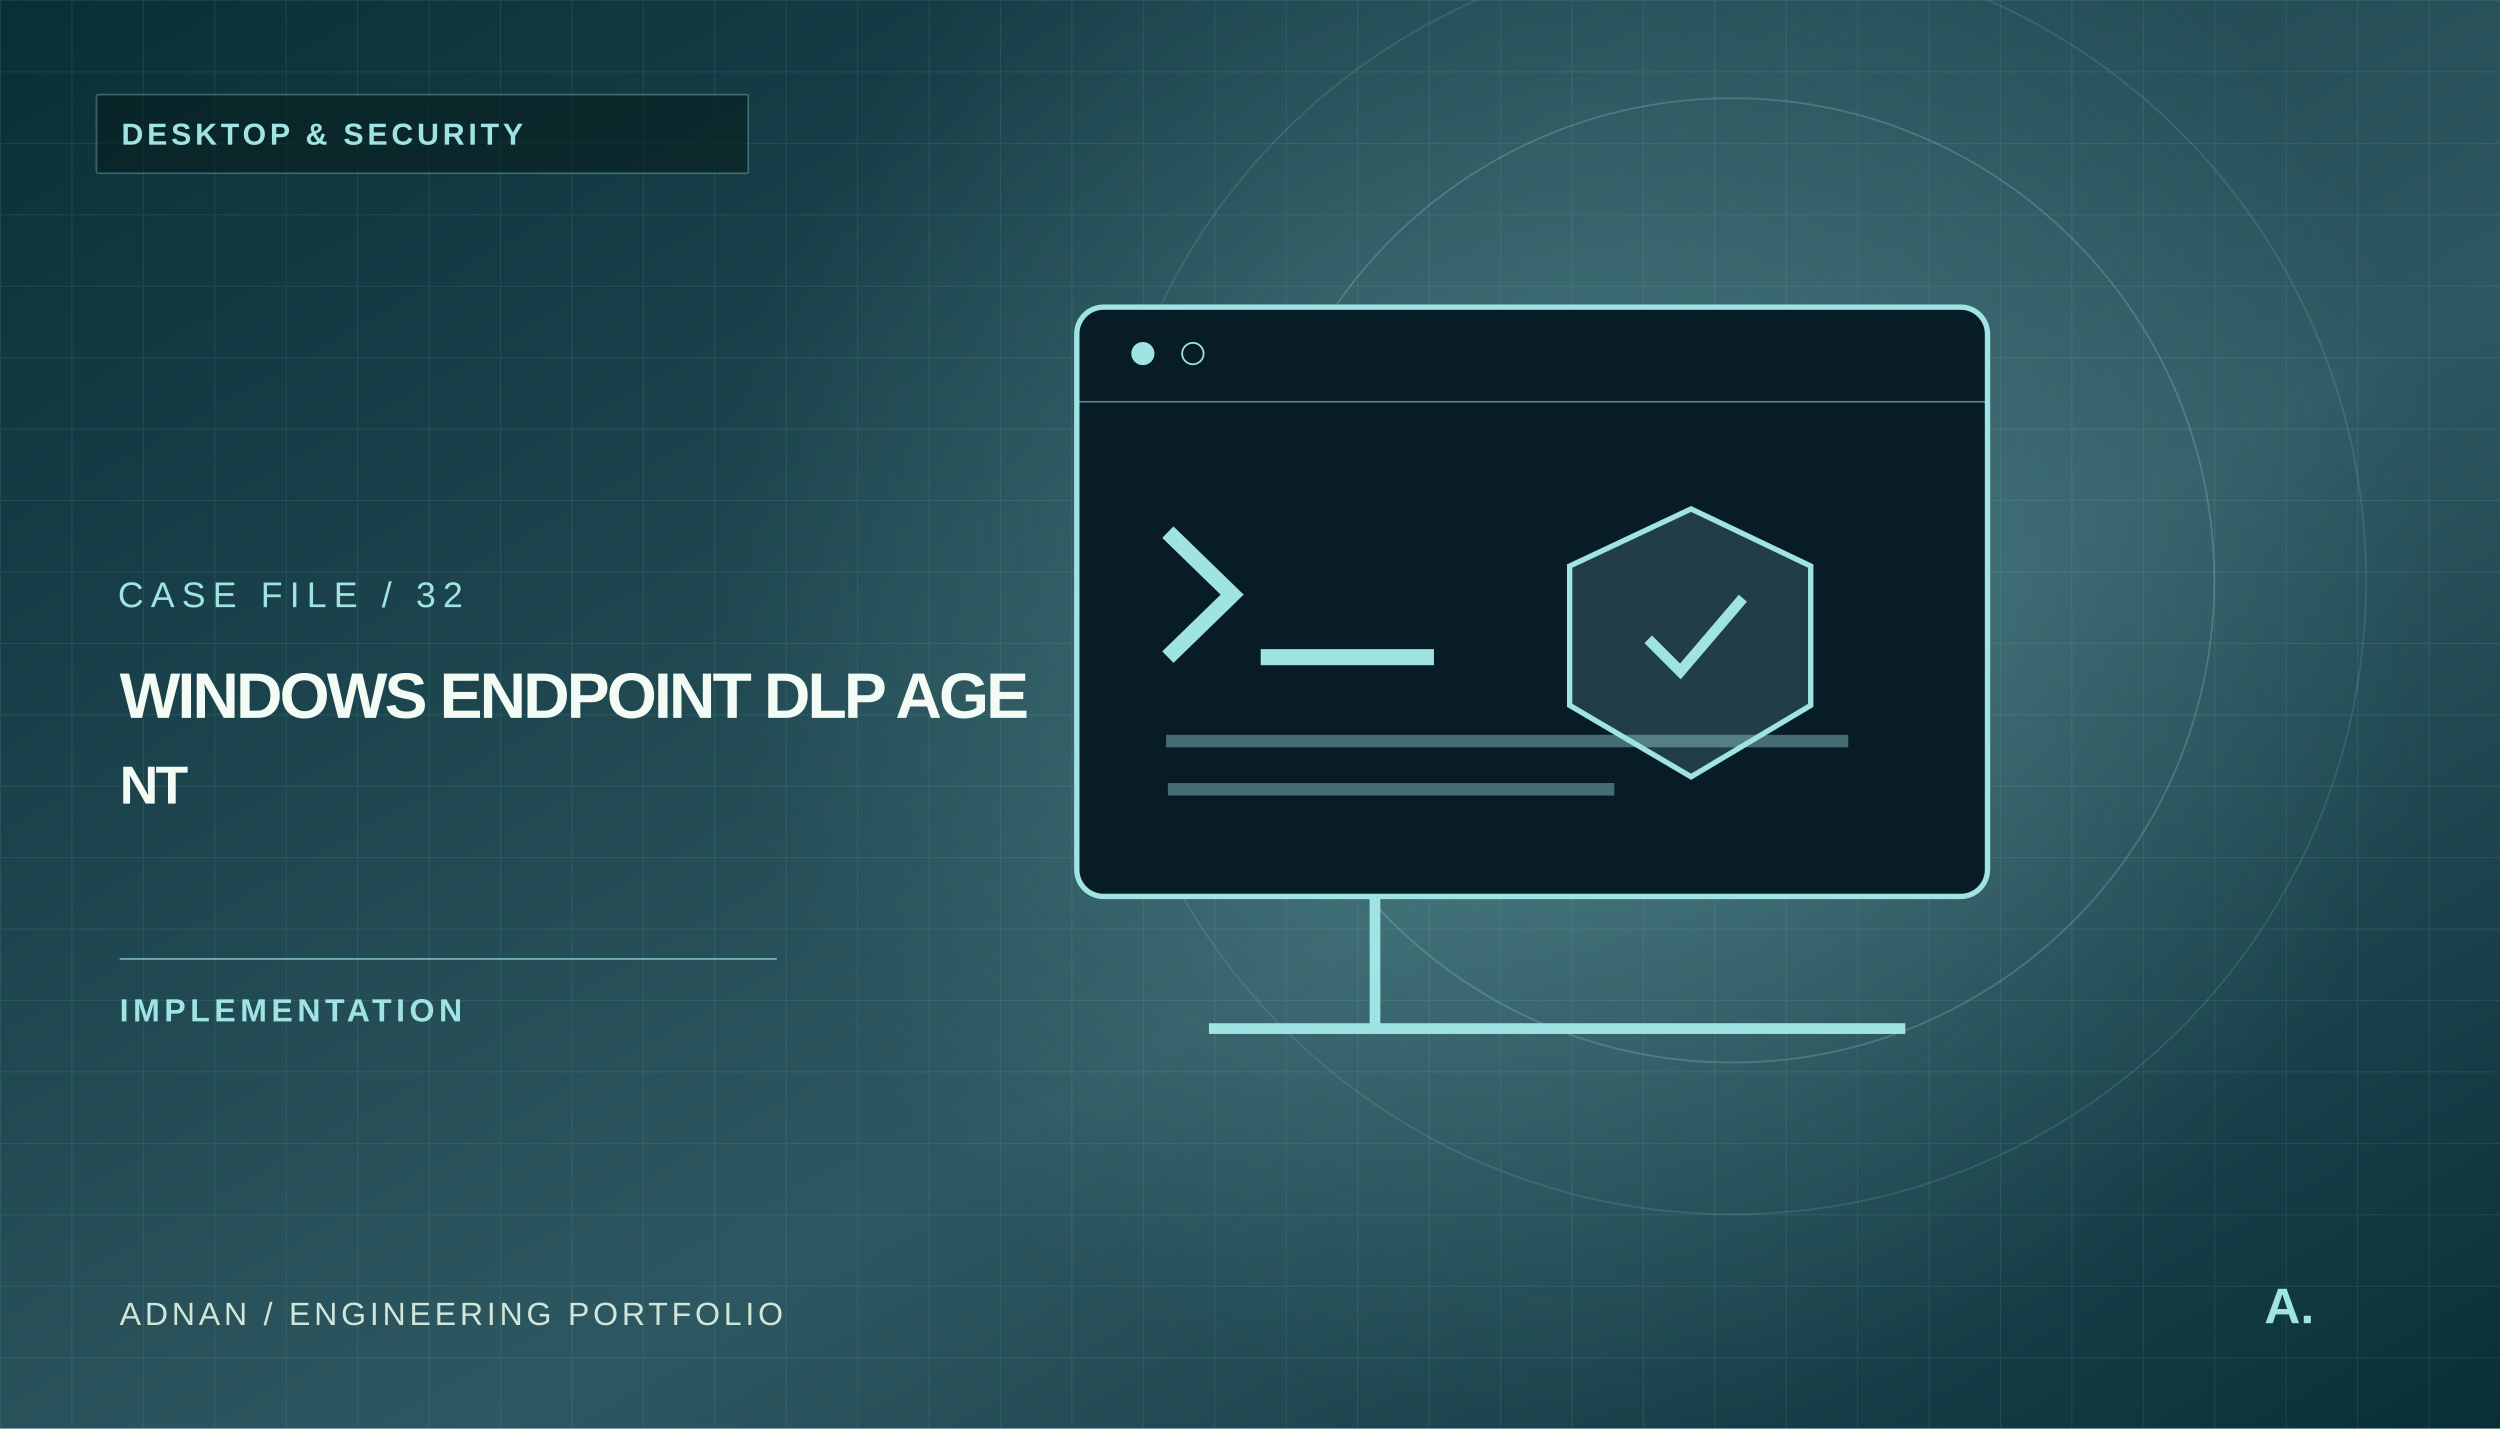
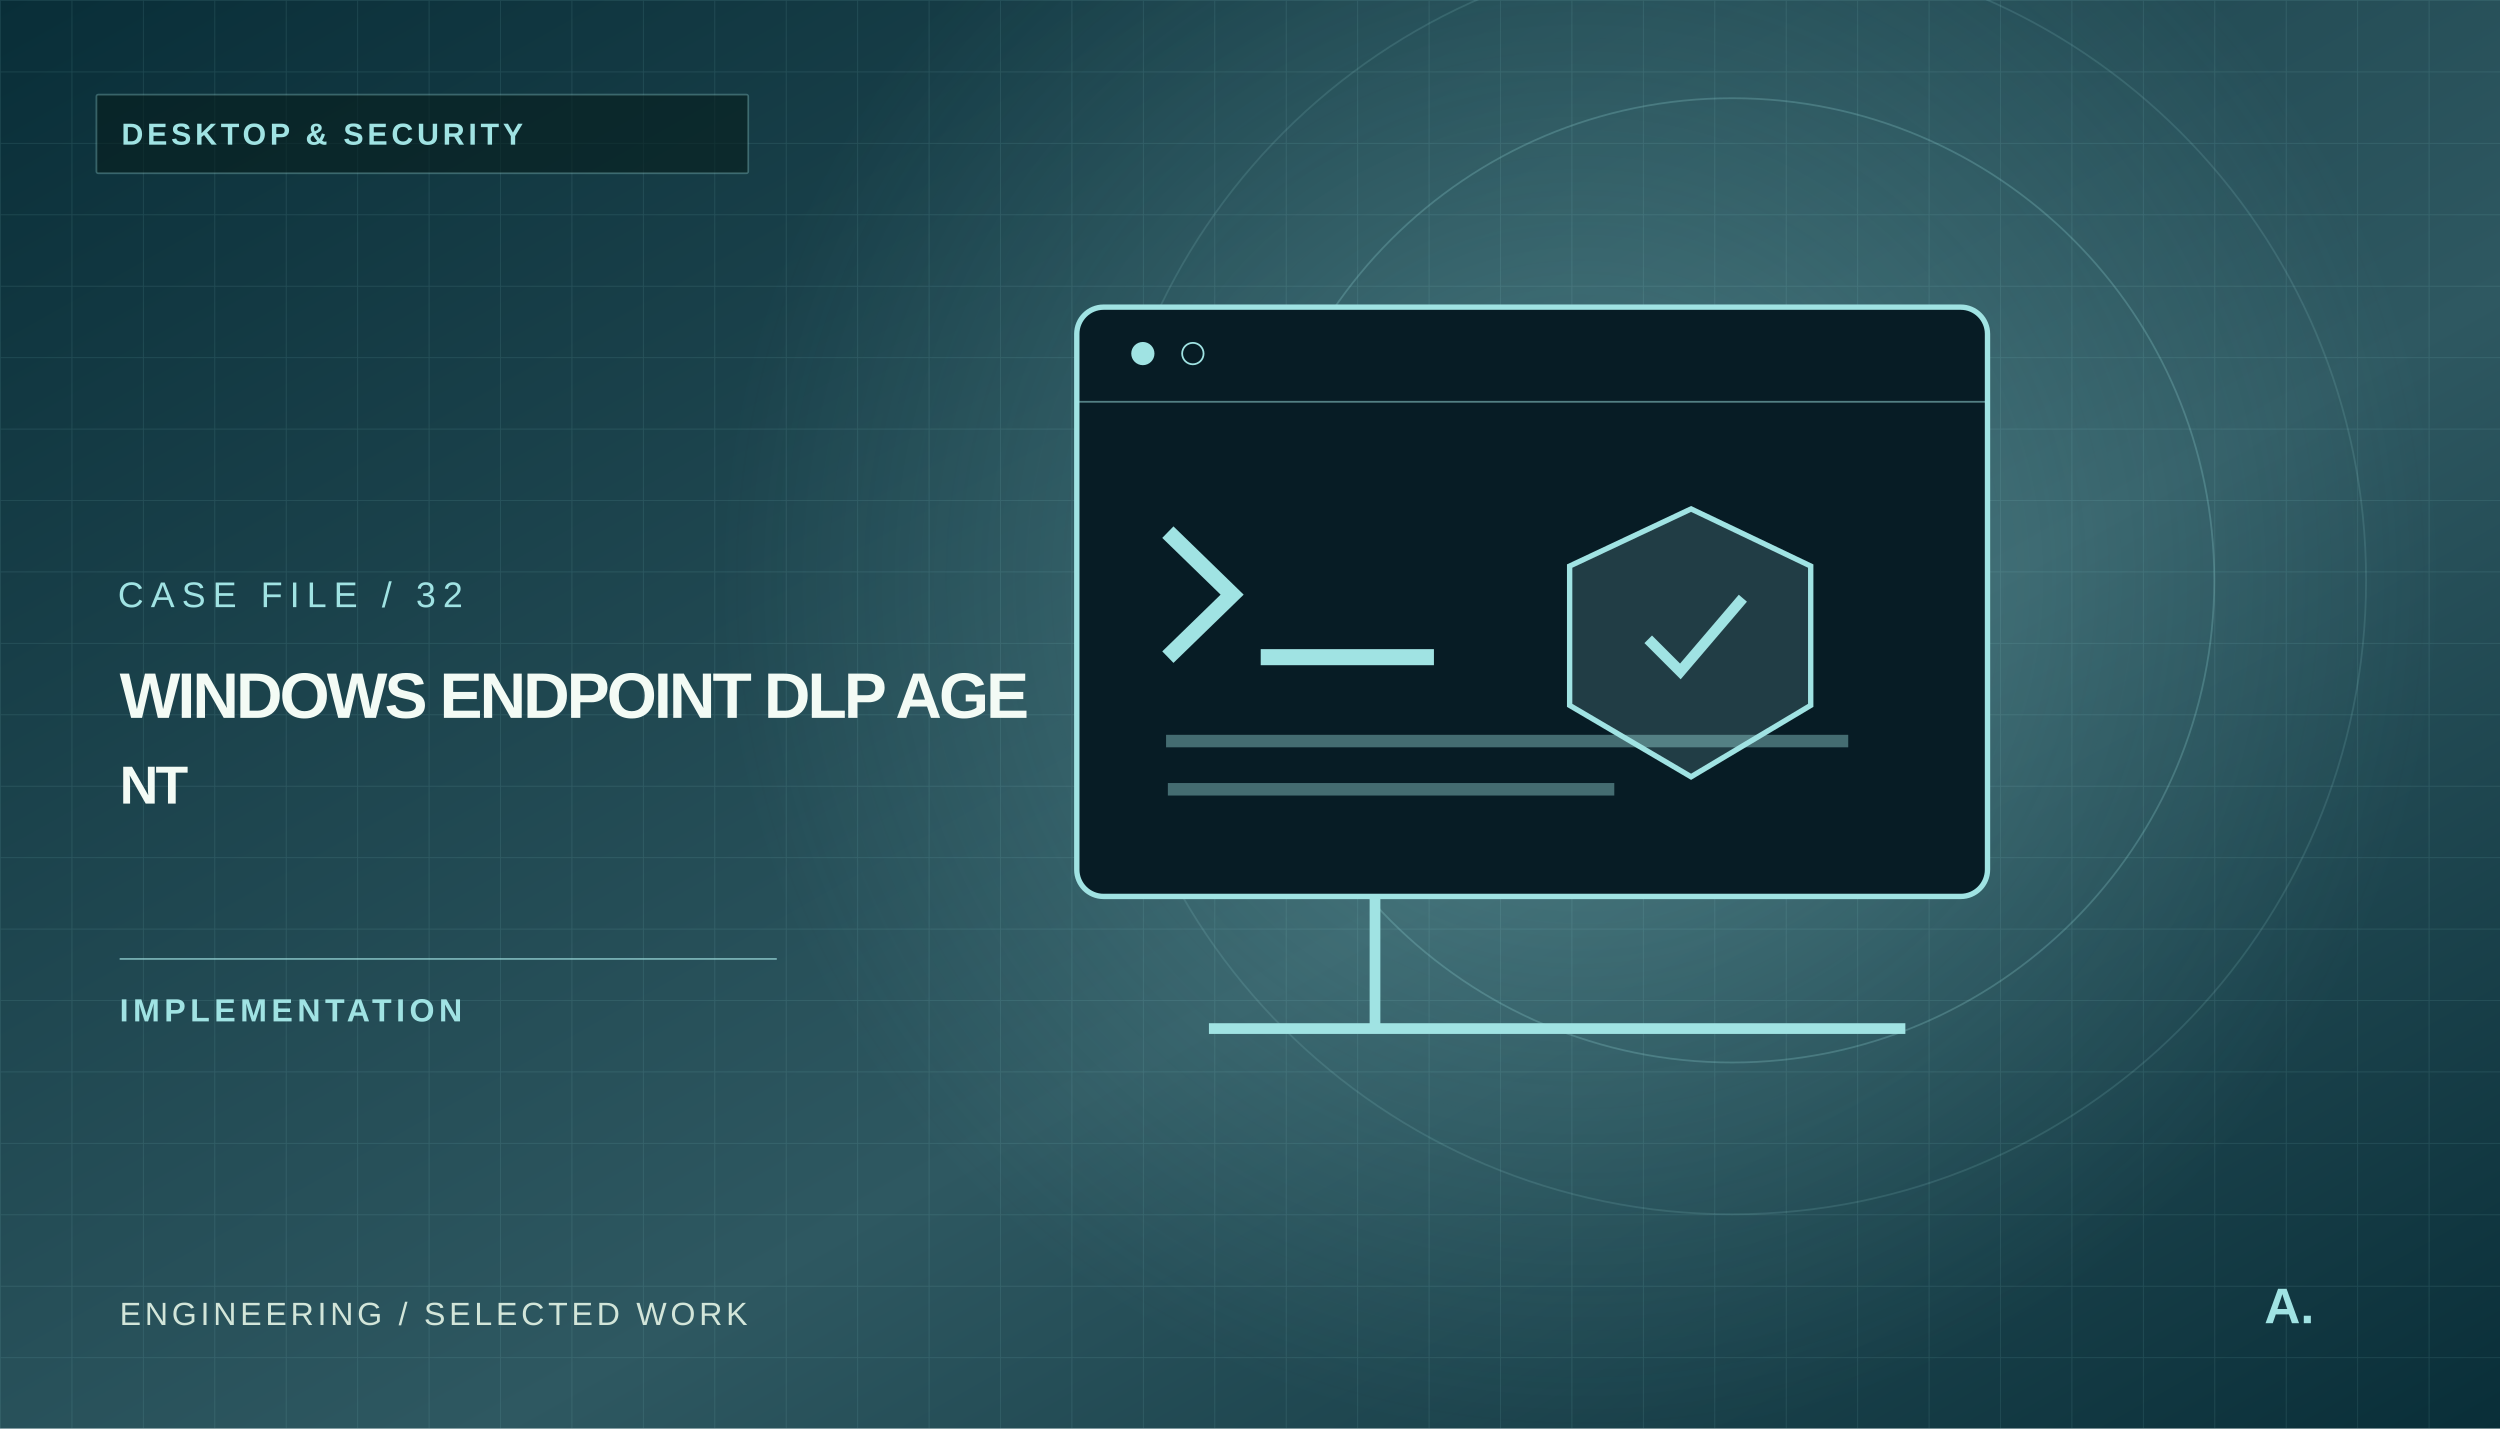
<svg xmlns="http://www.w3.org/2000/svg" width="1400" height="800" viewBox="0 0 1400 800" role="img" aria-label="Concept art for Windows Endpoint DLP Agent">
  <defs>
    <linearGradient id="g" x1="0" x2="1" y1="0" y2="1">
      <stop stop-color="#092e38" />
      <stop offset=".6" stop-color="#2e5861" />
      <stop offset="1" stop-color="#092e38" />
    </linearGradient>
    <radialGradient id="gl">
      <stop stop-color="#a0e3e3" stop-opacity=".29" />
      <stop offset="1" stop-color="#a0e3e3" stop-opacity="0" />
    </radialGradient>
    <pattern id="grid" width="40" height="40" patternUnits="userSpaceOnUse">
      <path d="M40 0H0V40" fill="none" stroke="#a0e3e3" stroke-opacity=".11" stroke-width="1" />
    </pattern>
    <filter id="blur">
      <feGaussianBlur stdDeviation="38" />
    </filter>
  </defs>
  <rect width="1400" height="800" fill="url(#g)" />
  <rect width="1400" height="800" fill="url(#grid)" />
  <circle cx="885" cy="325" r="480" fill="url(#gl)" />
  <circle cx="970" cy="325" r="270" stroke="#a0e3e3" stroke-opacity=".23" fill="none" />
  <circle cx="970" cy="325" r="355" stroke="#a0e3e3" stroke-opacity=".14" fill="none" />
  <g stroke="#a0e3e3" fill="none">
    <rect x="603" y="172" width="510" height="330" rx="15" fill="#071c25" stroke-width="3" />
    <path d="M603 225h510" opacity=".5" />
    <circle cx="640" cy="198" r="6" fill="#a0e3e3" />
    <circle cx="668" cy="198" r="6" />
    <path d="m654 298 36 35-36 35m52 0h97" stroke-width="9" />
    <path d="M653 415h382M654 442h250" stroke-width="7" opacity=".4" />
    <path d="M770 502v74m-93 0h390" stroke-width="6" />
    <path d="M947 285l67 32v78l-67 40-68-40v-78z" fill="#a0e3e3" fill-opacity=".17" stroke-width="3" />
    <path d="m923 358 18 18 35-41" stroke-width="6" />
  </g>
  <rect x="54" y="53" width="365" height="44" rx="1" fill="#061c1a" fill-opacity=".58" stroke="#a0e3e3" stroke-opacity=".3" />
  <text x="68" y="81" font-family="Arial,sans-serif" font-size="17" font-weight="600" letter-spacing="2.1" fill="#a0e3e3">DESKTOP &amp; SECURITY</text>
  <text x="66" y="340" font-family="Arial,sans-serif" font-size="20" letter-spacing="4" fill="#a0e3e3">CASE FILE / 32</text>
  <text x="67" y="402" font-family="Arial,sans-serif" font-size="36" font-weight="700" letter-spacing="-1.6" fill="#f3fbf5">WINDOWS ENDPOINT DLP AGE</text>
  <text x="67" y="450" font-family="Arial,sans-serif" font-size="30" font-weight="700" letter-spacing="-1.6" fill="#f3fbf5">NT</text>
  <line x1="67" y1="537" x2="435" y2="537" stroke="#a0e3e3" stroke-opacity=".66" />
  <text x="67" y="572" font-family="Arial,sans-serif" font-size="18" font-weight="600" letter-spacing="2.5" fill="#a0e3e3">IMPLEMENTATION</text>
-   <text x="67" y="742" font-family="Arial,sans-serif" font-size="18" letter-spacing="2.1" fill="#d2e5d9">ADNAN / ENGINEERING PORTFOLIO</text>
+   <text x="67" y="742" font-family="Arial,sans-serif" font-size="18" letter-spacing="2.1" fill="#d2e5d9">ENGINEERING / SELECTED WORK</text>
  <text x="1296" y="741" font-family="Arial,sans-serif" font-size="28" font-weight="700" fill="#a0e3e3" text-anchor="end">A.</text>
</svg>
